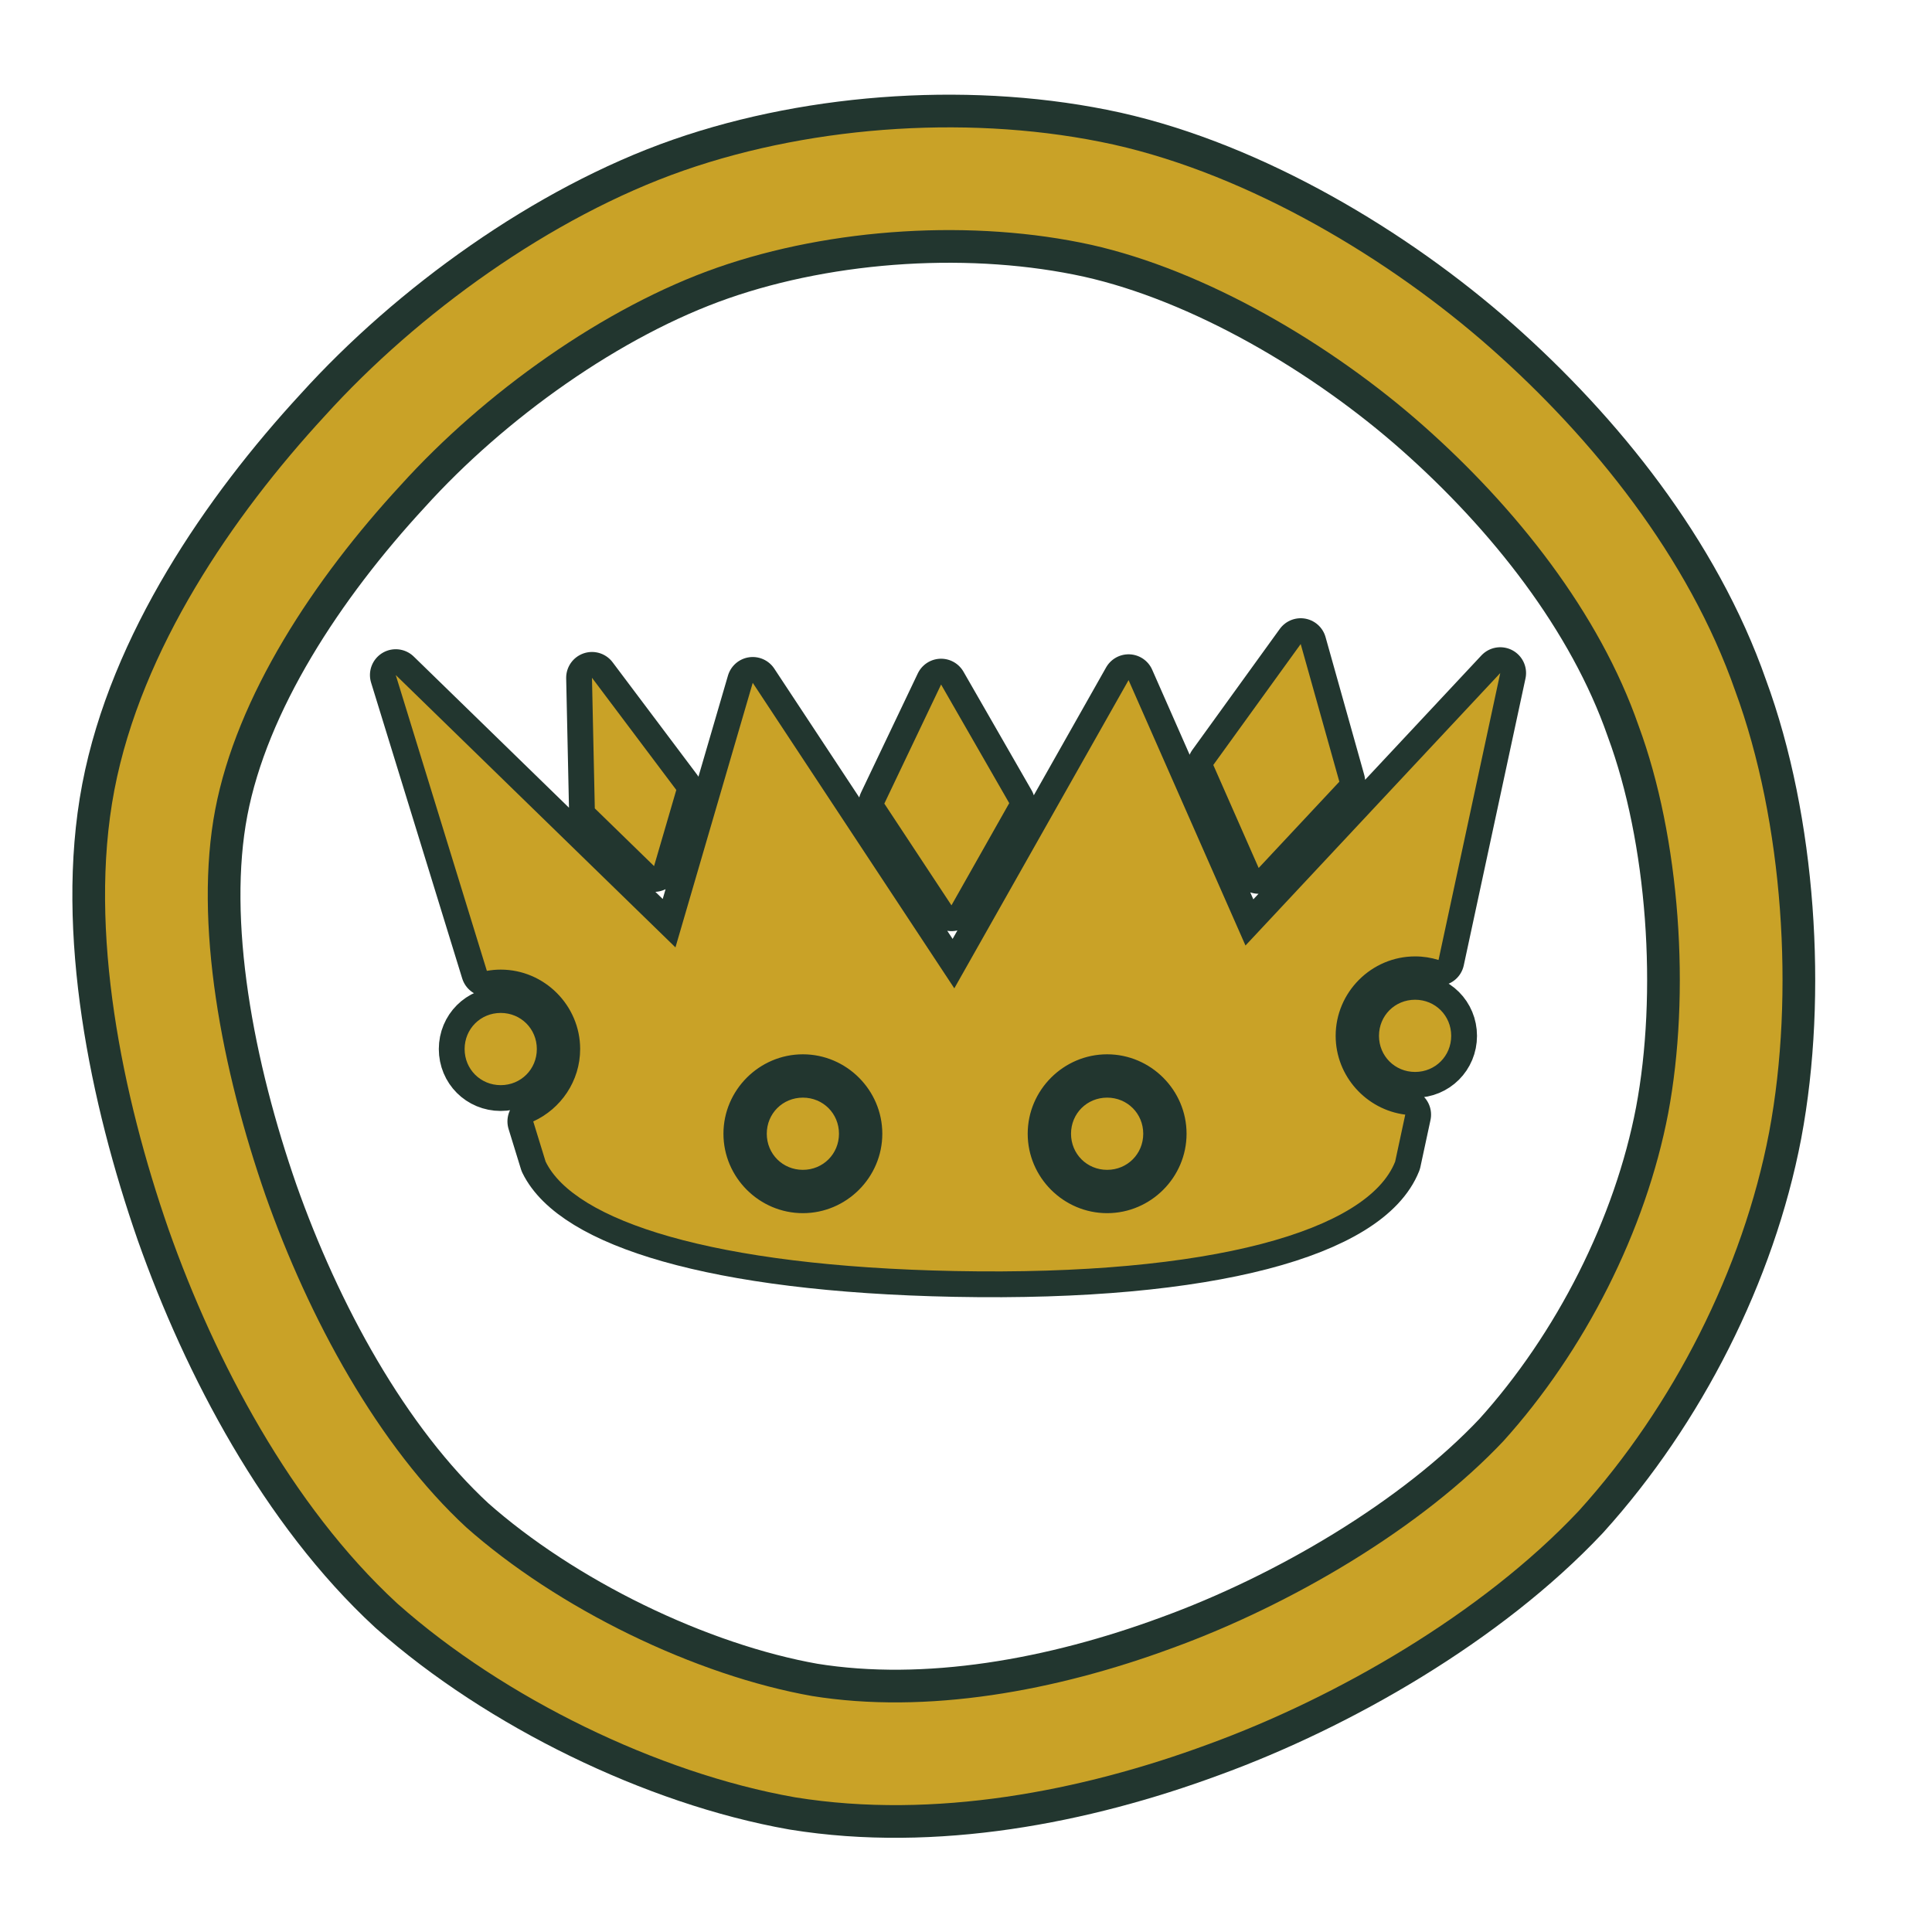
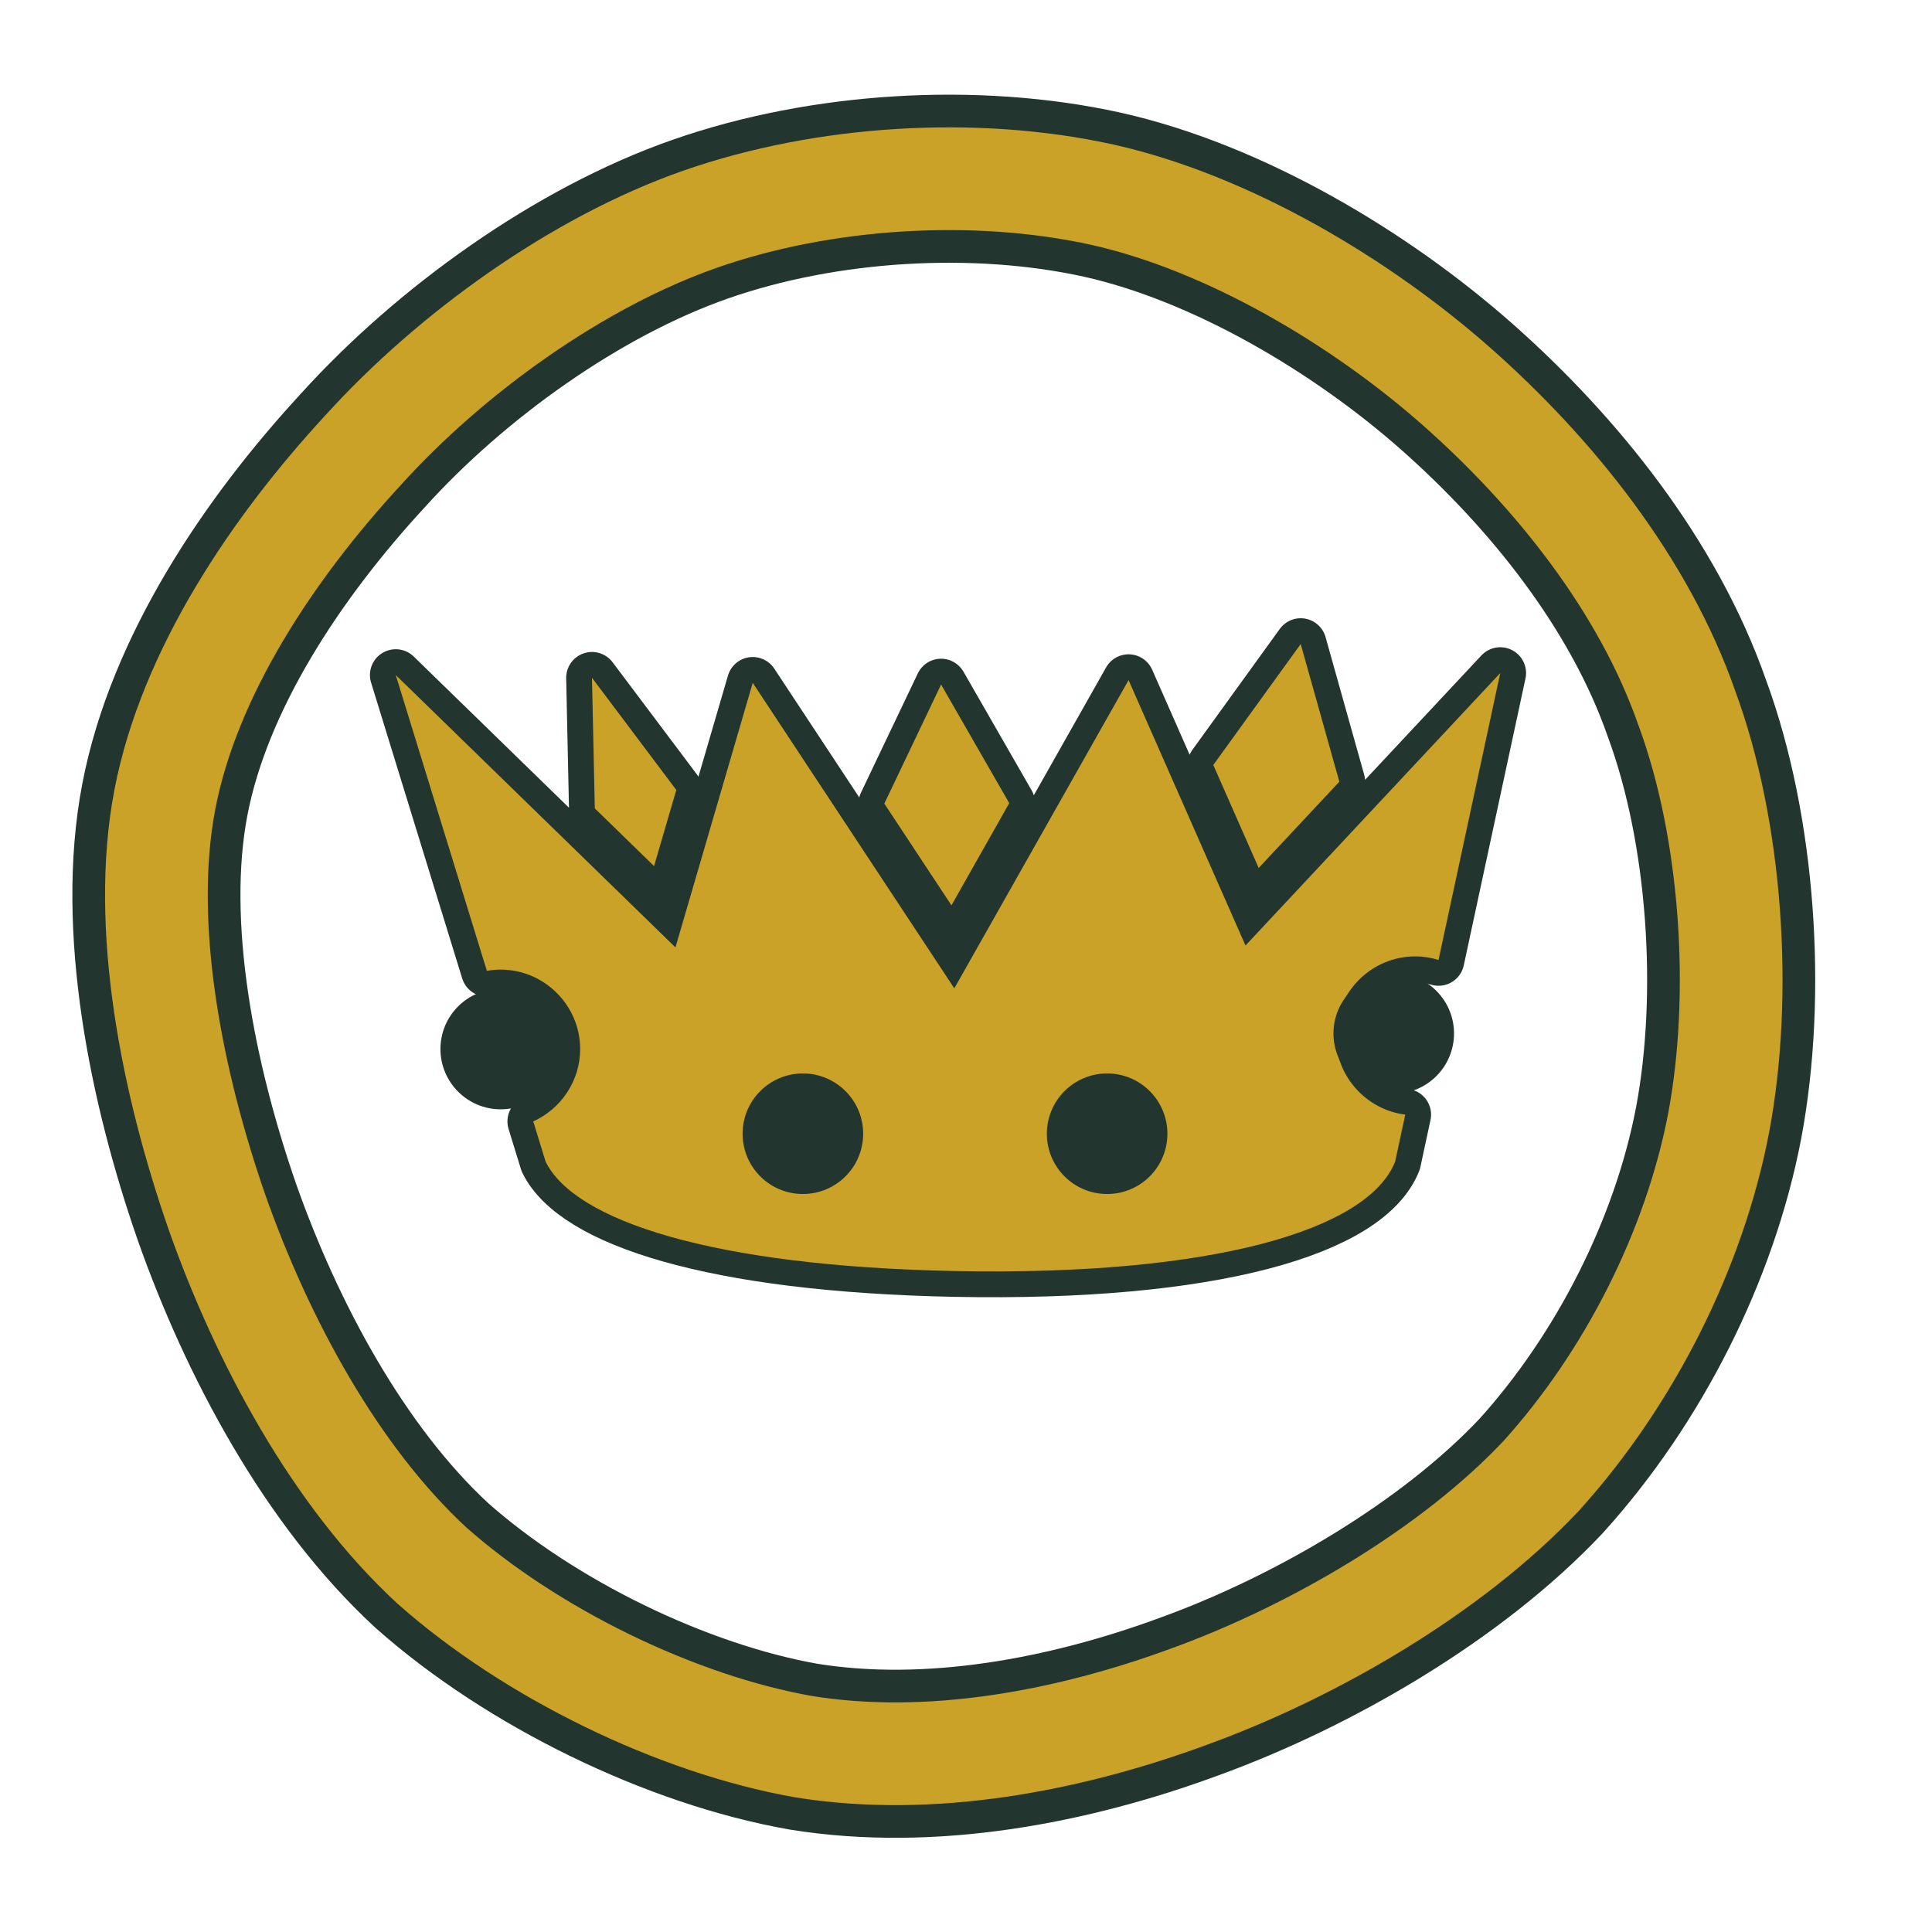
<svg xmlns="http://www.w3.org/2000/svg" width="300" height="300" viewBox="0 0 300 300">
  <g transform="translate(5 5) scale(2.9)">
    <path d="M90.3 58.4C89 65.2 85.5 72.1 80.8 77.3C76 82.4 68.6 86.7 62 89.1C55.5 91.5 48.1 92.9 41.3 91.8C34.5 90.6 26.7 86.8 21.4 82.1C16.2 77.3 12.3 70 9.9 63.2C7.5 56.3 5.8 47.9 7.1 41.1C8.4 34.3 12.9 27.6 17.7 22.4C22.4 17.2 29.2 12.3 35.8 10C42.4 7.7 50.5 7.2 57.3 8.7C64 10.2 71.1 14.4 76.3 19C81.5 23.6 86.3 29.6 88.6 36.2C91 42.7 91.6 51.5 90.3 58.4Z" fill="none" stroke="#22362f" stroke-width="9" stroke-linejoin="round" />
  </g>
  <g transform="translate(5 5) scale(2.9)">
    <path d="M90.3 58.4C89 65.2 85.5 72.1 80.8 77.3C76 82.4 68.6 86.7 62 89.1C55.5 91.5 48.1 92.9 41.3 91.8C34.5 90.6 26.7 86.8 21.4 82.1C16.2 77.3 12.3 70 9.9 63.2C7.5 56.3 5.8 47.9 7.1 41.1C8.4 34.3 12.9 27.6 17.7 22.4C22.4 17.2 29.2 12.3 35.8 10C42.4 7.7 50.5 7.2 57.3 8.7C64 10.2 71.1 14.4 76.3 19C81.5 23.6 86.3 29.6 88.6 36.2C91 42.7 91.6 51.5 90.3 58.4Z" fill="none" stroke="#c9a227" stroke-width="5.5" stroke-linejoin="round" />
  </g>
  <g transform="translate(55 57) scale(0.36)">
-     <path d="m408.256 119.46-37.7 52.165 19.57 44.426 34.8-37.214-16.67-59.375zm86.074 12.513L384.44 249.498 334.01 135.02l-75.162 132.947-86.948-131.78-33.334 114.122L17.922 132.83l39.3 127.6c1.945-.348 3.94-.54 5.98-.54 18.812 0 34.26 15.452 34.26 34.262 0 13.823-8.346 25.822-20.235 31.22l5.337 17.33c12.425 25.466 71.863 45.152 176.582 47.206 110.805 2.174 178.12-17.54 189.854-47.207h-.002l4.357-20.26c-16.836-2.114-30.02-16.612-30.02-33.986 0-18.81 15.45-34.262 34.263-34.262 3.513 0 6.91.54 10.11 1.54l26.622-123.762zm-391.77 2.04 1.22 56.337 25.56 24.89 9.592-32.842-36.37-48.386zm150.585 2.91-24.483 51.36 28.955 43.885 24.922-44.08-29.395-51.166zm204.453 135.962c-8.712 0-15.575 6.862-15.575 15.572 0 8.71 6.863 15.574 15.575 15.574s15.572-6.863 15.572-15.573-6.86-15.572-15.572-15.572zM63.2 278.58c-8.71 0-15.573 6.864-15.573 15.574s6.862 15.573 15.574 15.573c8.713 0 15.573-6.862 15.573-15.573 0-8.71-6.86-15.574-15.572-15.574zm130.33 17.842c18.812 0 34.26 15.45 34.26 34.262 0 18.81-15.448 34.26-34.26 34.26-18.813 0-34.262-15.45-34.262-34.26s15.45-34.262 34.26-34.262zm131.234 0c18.812 0 34.26 15.45 34.26 34.262 0 18.81-15.448 34.26-34.26 34.26-18.813 0-34.262-15.45-34.262-34.26s15.45-34.262 34.262-34.262zm-131.235 18.69c-8.713 0-15.573 6.86-15.573 15.572 0 8.71 6.86 15.574 15.572 15.574 8.71 0 15.572-6.864 15.572-15.574s-6.86-15.573-15.573-15.573zm131.234 0c-8.712 0-15.573 6.86-15.573 15.572 0 8.71 6.862 15.574 15.574 15.574s15.574-6.864 15.574-15.574-6.862-15.573-15.574-15.573z" fill="#c9a227" stroke="#22362f" stroke-width="22.26" stroke-linejoin="round" paint-order="stroke" />
+     <line x1="129.34" y1="215.24" x2="138.57" y2="250.31" stroke="#22362f" stroke-width="22.26" stroke-linecap="round" />
+     <line x1="257.62" y1="232.17" x2="258.85" y2="267.97" stroke="#22362f" stroke-width="22.26" stroke-linecap="round" />
+     <line x1="390.13" y1="216.05" x2="384.44" y2="249.5" stroke="#22362f" stroke-width="22.26" stroke-linecap="round" />
+     <path d="m408.256 119.46-37.7 52.165 19.57 44.426 34.8-37.214-16.67-59.375zm86.074 12.513L384.44 249.498 334.01 135.02l-75.162 132.947-86.948-131.78-33.334 114.122L17.922 132.83l39.3 127.6c1.945-.348 3.94-.54 5.98-.54 18.812 0 34.26 15.452 34.26 34.262 0 13.823-8.346 25.822-20.235 31.22l5.337 17.33c12.425 25.466 71.863 45.152 176.582 47.206 110.805 2.174 178.12-17.54 189.854-47.207h-.002l4.357-20.26c-16.836-2.114-30.02-16.612-30.02-33.986 0-18.81 15.45-34.262 34.263-34.262 3.513 0 6.91.54 10.11 1.54l26.622-123.762zm-391.77 2.04 1.22 56.337 25.56 24.89 9.592-32.842-36.37-48.386zm150.585 2.91-24.483 51.36 28.955 43.885 24.922-44.08-29.395-51.166z" fill="#c9a227" stroke="#22362f" stroke-width="22.26" stroke-linejoin="round" paint-order="stroke" />
+     <circle cx="63.2" cy="294.15" r="26" fill="#22362f" />
+     <circle cx="193.53" cy="330.68" r="26" fill="#22362f" />
+     <circle cx="324.76" cy="330.68" r="26" fill="#22362f" />
+     <circle cx="448.39" cy="287.43" r="26" fill="#22362f" />
  </g>
</svg>
